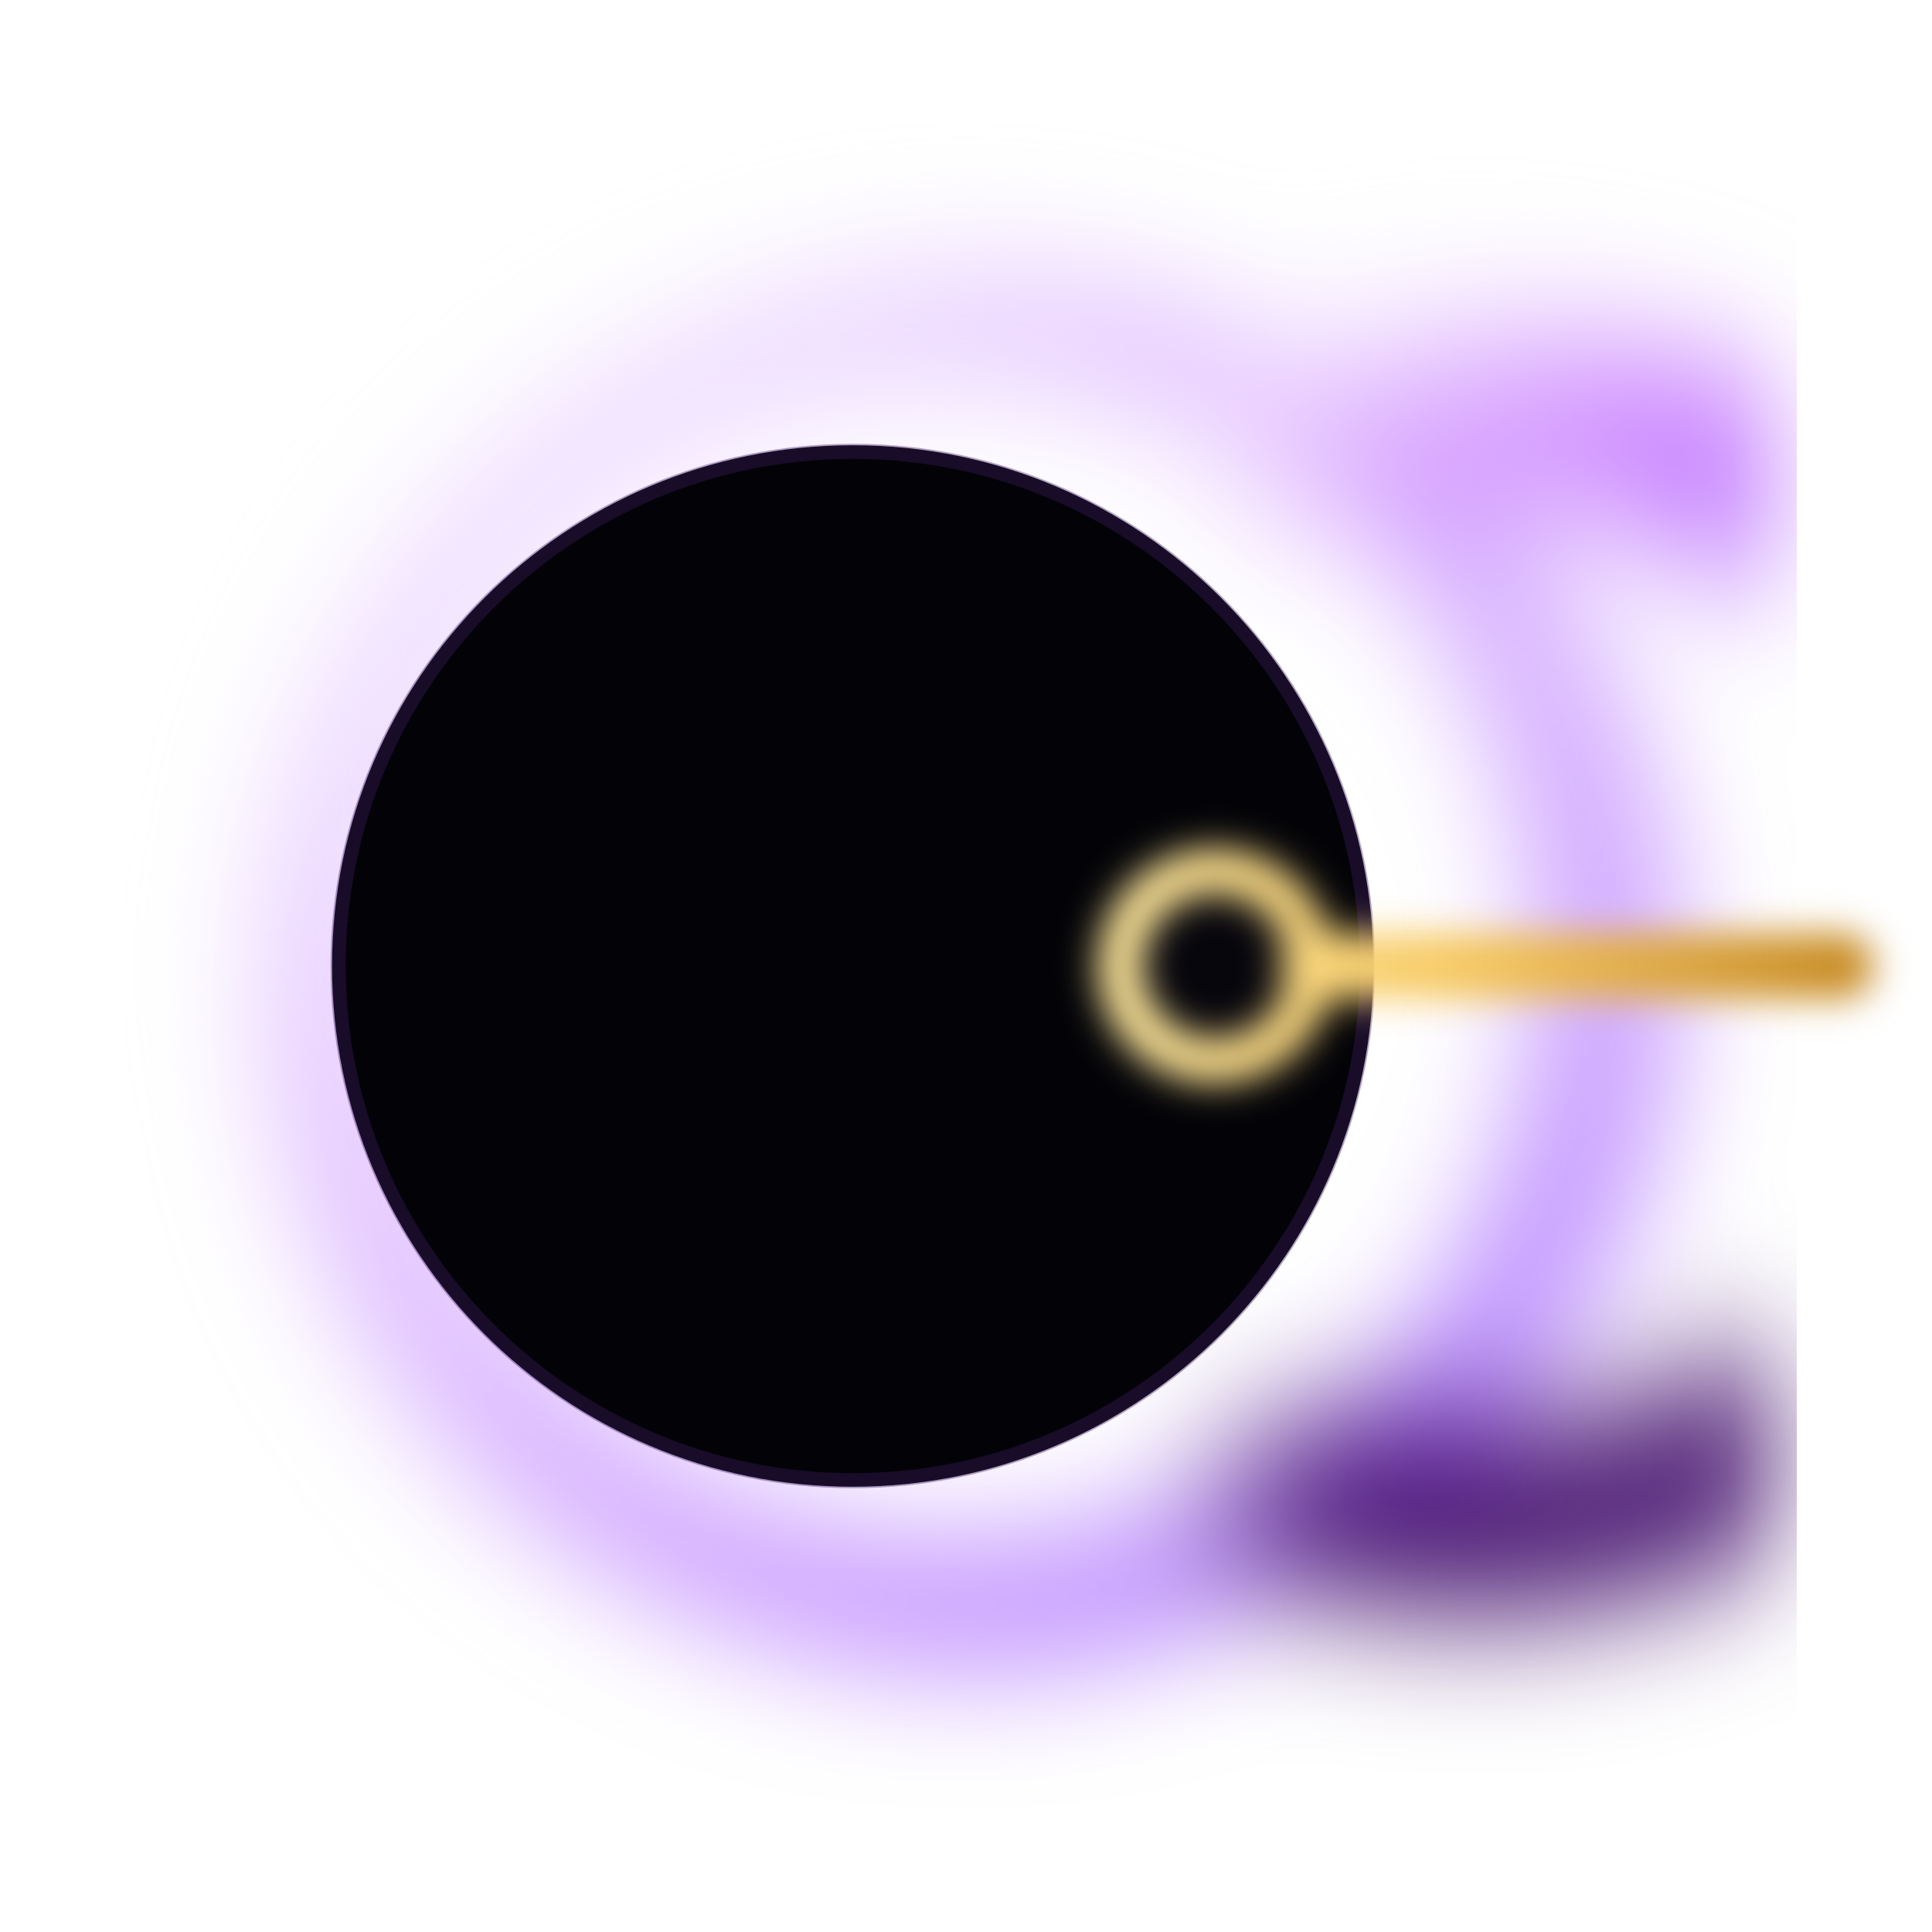
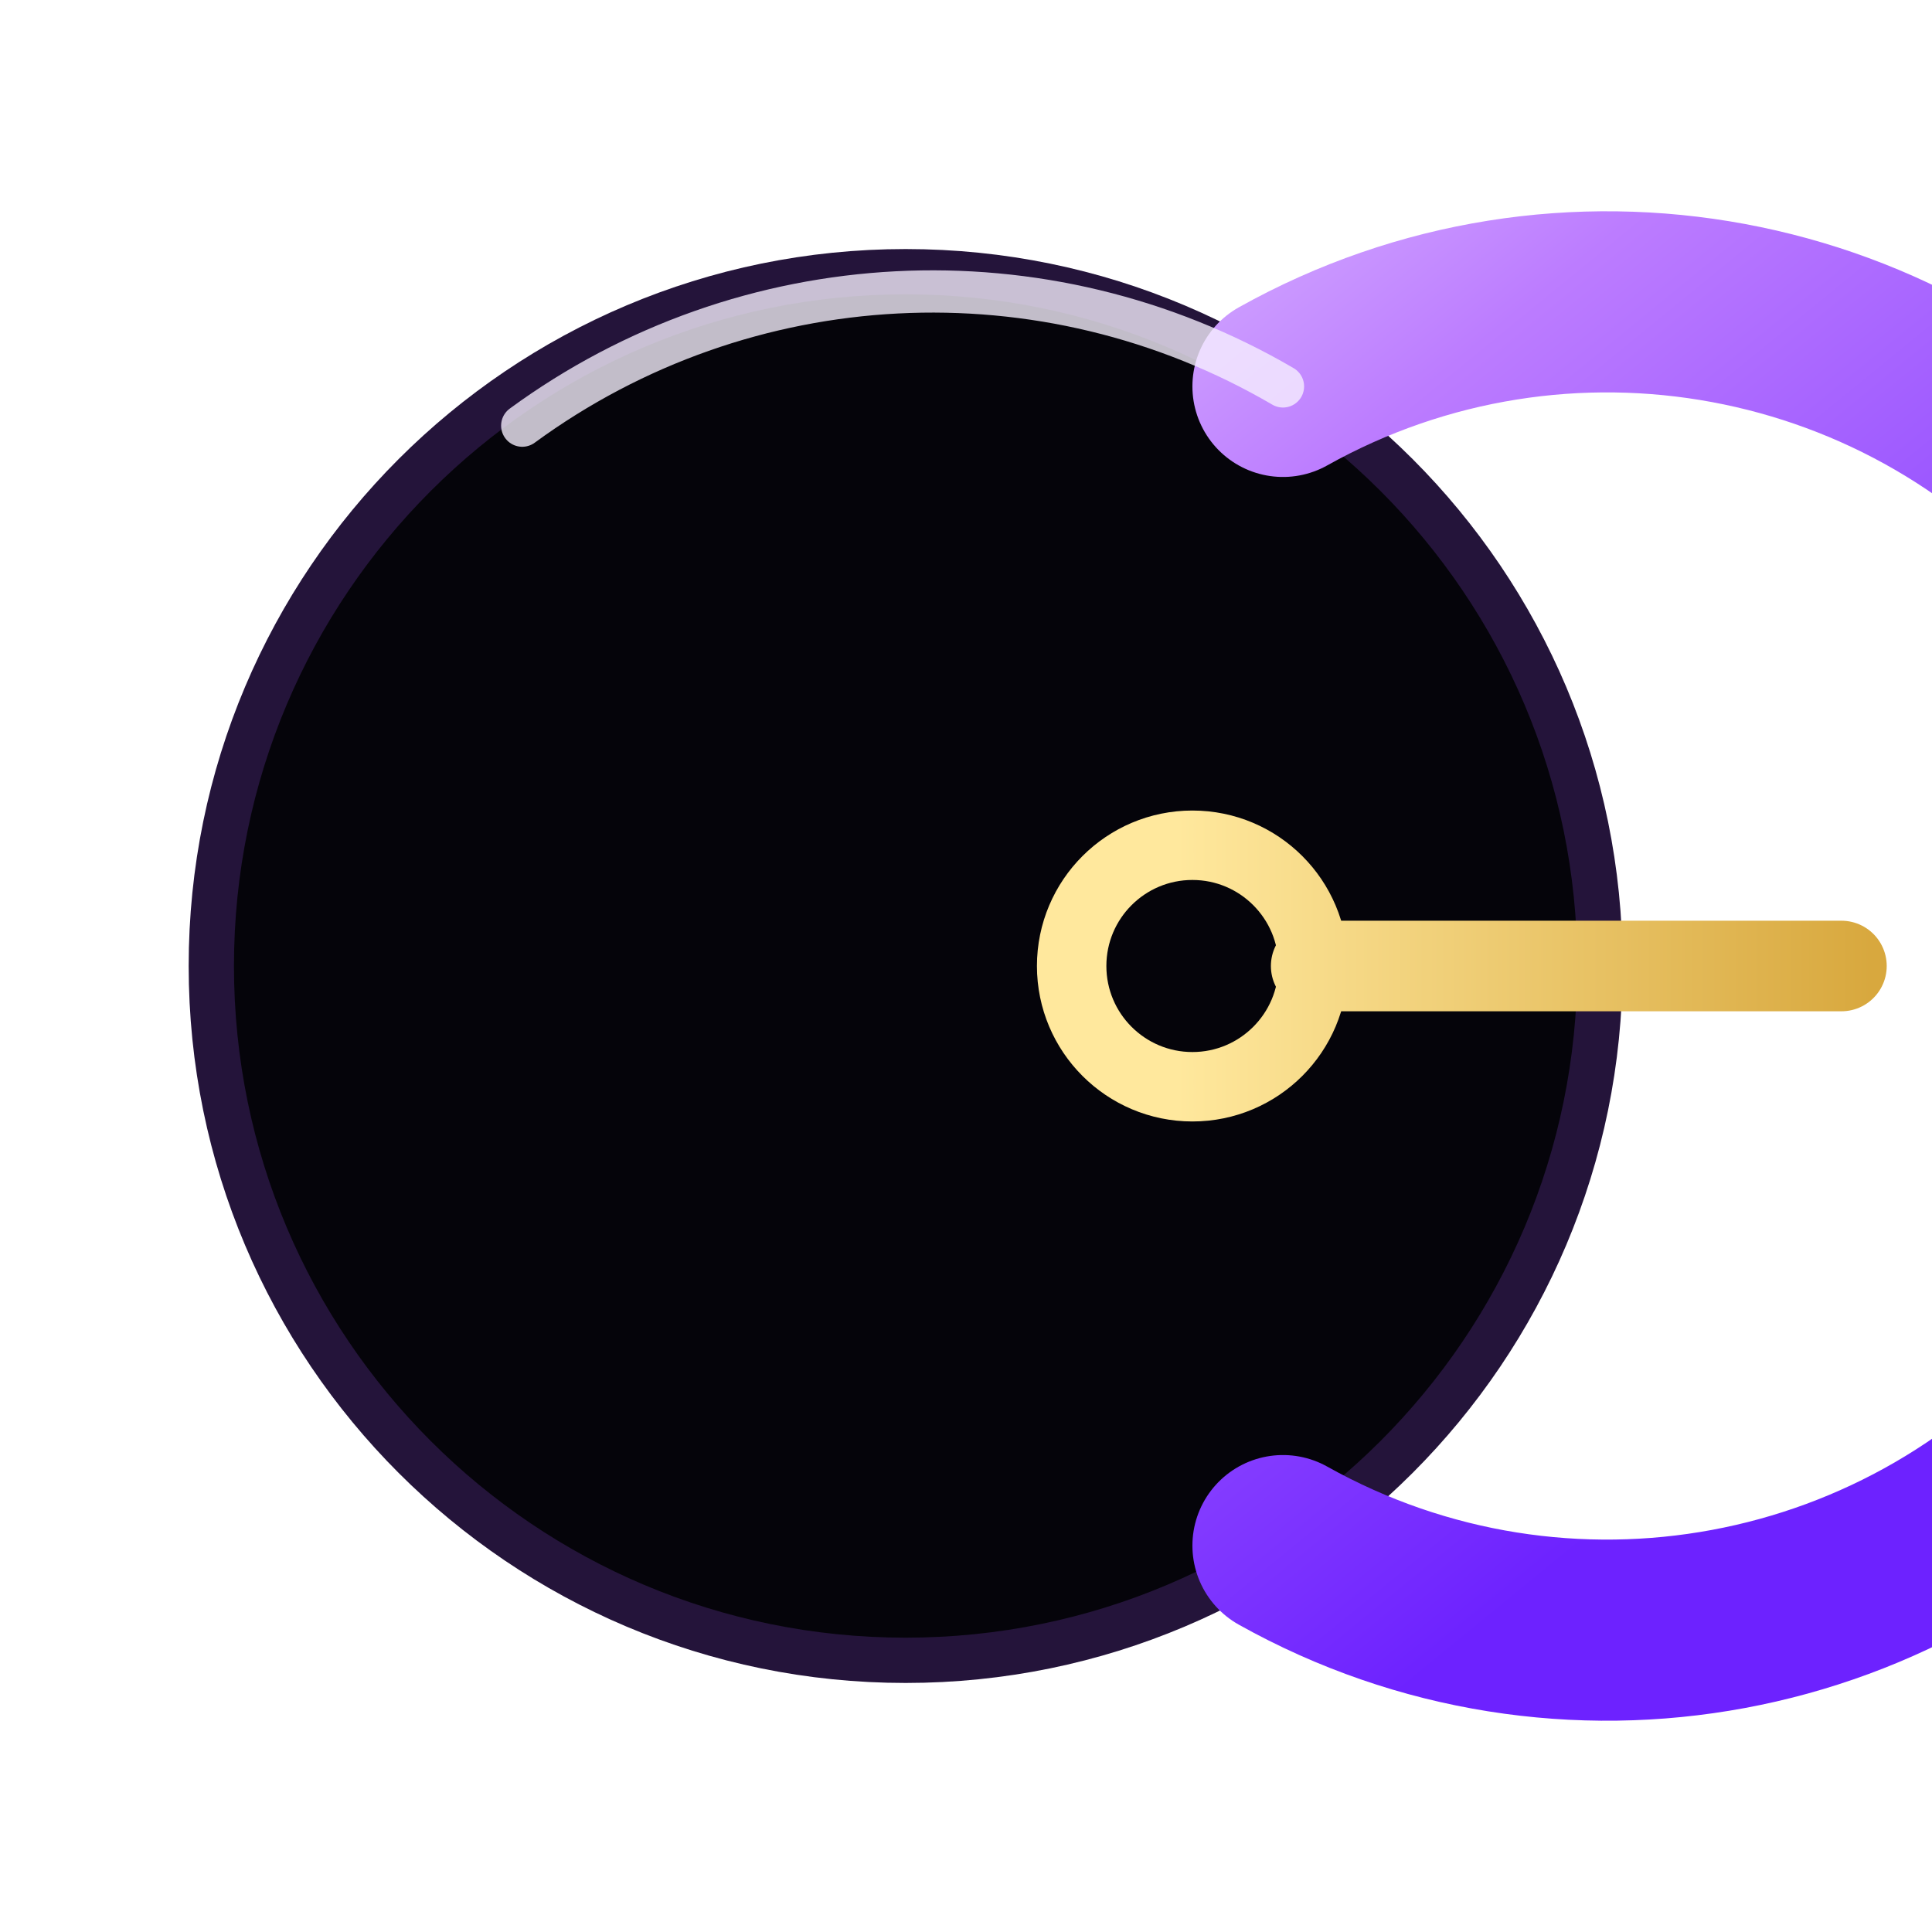
- <svg xmlns="http://www.w3.org/2000/svg" viewBox="0 0 128 128" fill="none">
+ <svg xmlns="http://www.w3.org/2000/svg" viewBox="0 0 64 64" fill="none">
  <defs>
-     <linearGradient id="ec-ui-violet-rim" x1="24" y1="18" x2="104" y2="112" gradientUnits="userSpaceOnUse">
-       <stop offset="0" stop-color="#F6EEFF" />
-       <stop offset="0.34" stop-color="#D3A0FF" />
-       <stop offset="0.72" stop-color="#A75CFF" />
+     <linearGradient id="eclipse-rim" x1="13" y1="10" x2="49" y2="54" gradientUnits="userSpaceOnUse">
+       <stop stop-color="#F7F1FF" />
+       <stop offset="0.42" stop-color="#BC7CFF" />
      <stop offset="1" stop-color="#6D22FF" />
    </linearGradient>
-     <linearGradient id="ec-ui-violet-crescent" x1="70" y1="28" x2="100" y2="96" gradientUnits="userSpaceOnUse">
-       <stop offset="0" stop-color="#F8F1FF" />
-       <stop offset="0.22" stop-color="#C97DFF" />
-       <stop offset="0.68" stop-color="#7A25FF" />
-       <stop offset="1" stop-color="#44106D" />
+     <linearGradient id="eclipse-signal" x1="39" y1="32" x2="62" y2="32" gradientUnits="userSpaceOnUse">
+       <stop stop-color="#FFE89D" />
+       <stop offset="1" stop-color="#D8A83E" />
    </linearGradient>
-     <linearGradient id="ec-ui-gold" x1="76" y1="60" x2="122" y2="60" gradientUnits="userSpaceOnUse">
-       <stop offset="0" stop-color="#FFE79A" />
-       <stop offset="0.44" stop-color="#F6C963" />
-       <stop offset="1" stop-color="#C88C25" />
-     </linearGradient>
-     <filter id="ec-ui-violet-glow" x="8" y="7" width="111" height="114" filterUnits="userSpaceOnUse" color-interpolation-filters="sRGB">
-       <feFlood flood-opacity="0" result="BackgroundImageFix" />
-       <feBlend in="SourceGraphic" in2="BackgroundImageFix" result="shape" />
-       <feGaussianBlur stdDeviation="4.5" result="effect1_foregroundBlur" />
-     </filter>
-     <filter id="ec-ui-gold-glow" x="67" y="49" width="61" height="30" filterUnits="userSpaceOnUse" color-interpolation-filters="sRGB">
-       <feFlood flood-opacity="0" result="BackgroundImageFix" />
-       <feBlend in="SourceGraphic" in2="BackgroundImageFix" result="shape" />
-       <feGaussianBlur stdDeviation="1.2" result="effect1_foregroundBlur" />
-     </filter>
  </defs>
-   <g filter="url(#ec-ui-violet-glow)">
-     <circle cx="64" cy="64" r="42.5" stroke="url(#ec-ui-violet-rim)" stroke-width="5.5" />
-     <path d="M87.5 28.5a37 37 0 1 1 0 71" stroke="url(#ec-ui-violet-crescent)" stroke-width="12" stroke-linecap="round" />
-   </g>
-   <circle cx="56.5" cy="64" r="34.5" fill="#030307" />
-   <circle cx="56.5" cy="64" r="34.1" stroke="#3B1B62" stroke-opacity="0.38" />
-   <g filter="url(#ec-ui-gold-glow)">
-     <circle cx="80.5" cy="64" r="6.3" fill="#07060C" stroke="url(#ec-ui-gold)" stroke-width="3" />
-     <path d="M87 64h35" stroke="url(#ec-ui-gold)" stroke-width="4.4" stroke-linecap="round" />
-   </g>
+   <circle cx="30" cy="32" r="23" fill="#05040A" stroke="#24143A" stroke-width="1.5" />
+   <path d="M42.5 12.8A22 22 0 1 1 42.5 51.2" stroke="url(#eclipse-rim)" stroke-width="6" stroke-linecap="round" />
+   <path d="M17.3 14.1A23 23 0 0 1 42.5 12.8" stroke="#F7F1FF" stroke-width="1.4" stroke-linecap="round" opacity=".78" />
+   <circle cx="39.5" cy="32" r="4" fill="#05040A" stroke="url(#eclipse-signal)" stroke-width="2.3" />
+   <path d="M43.6 32H61" stroke="url(#eclipse-signal)" stroke-width="3" stroke-linecap="round" />
</svg>
